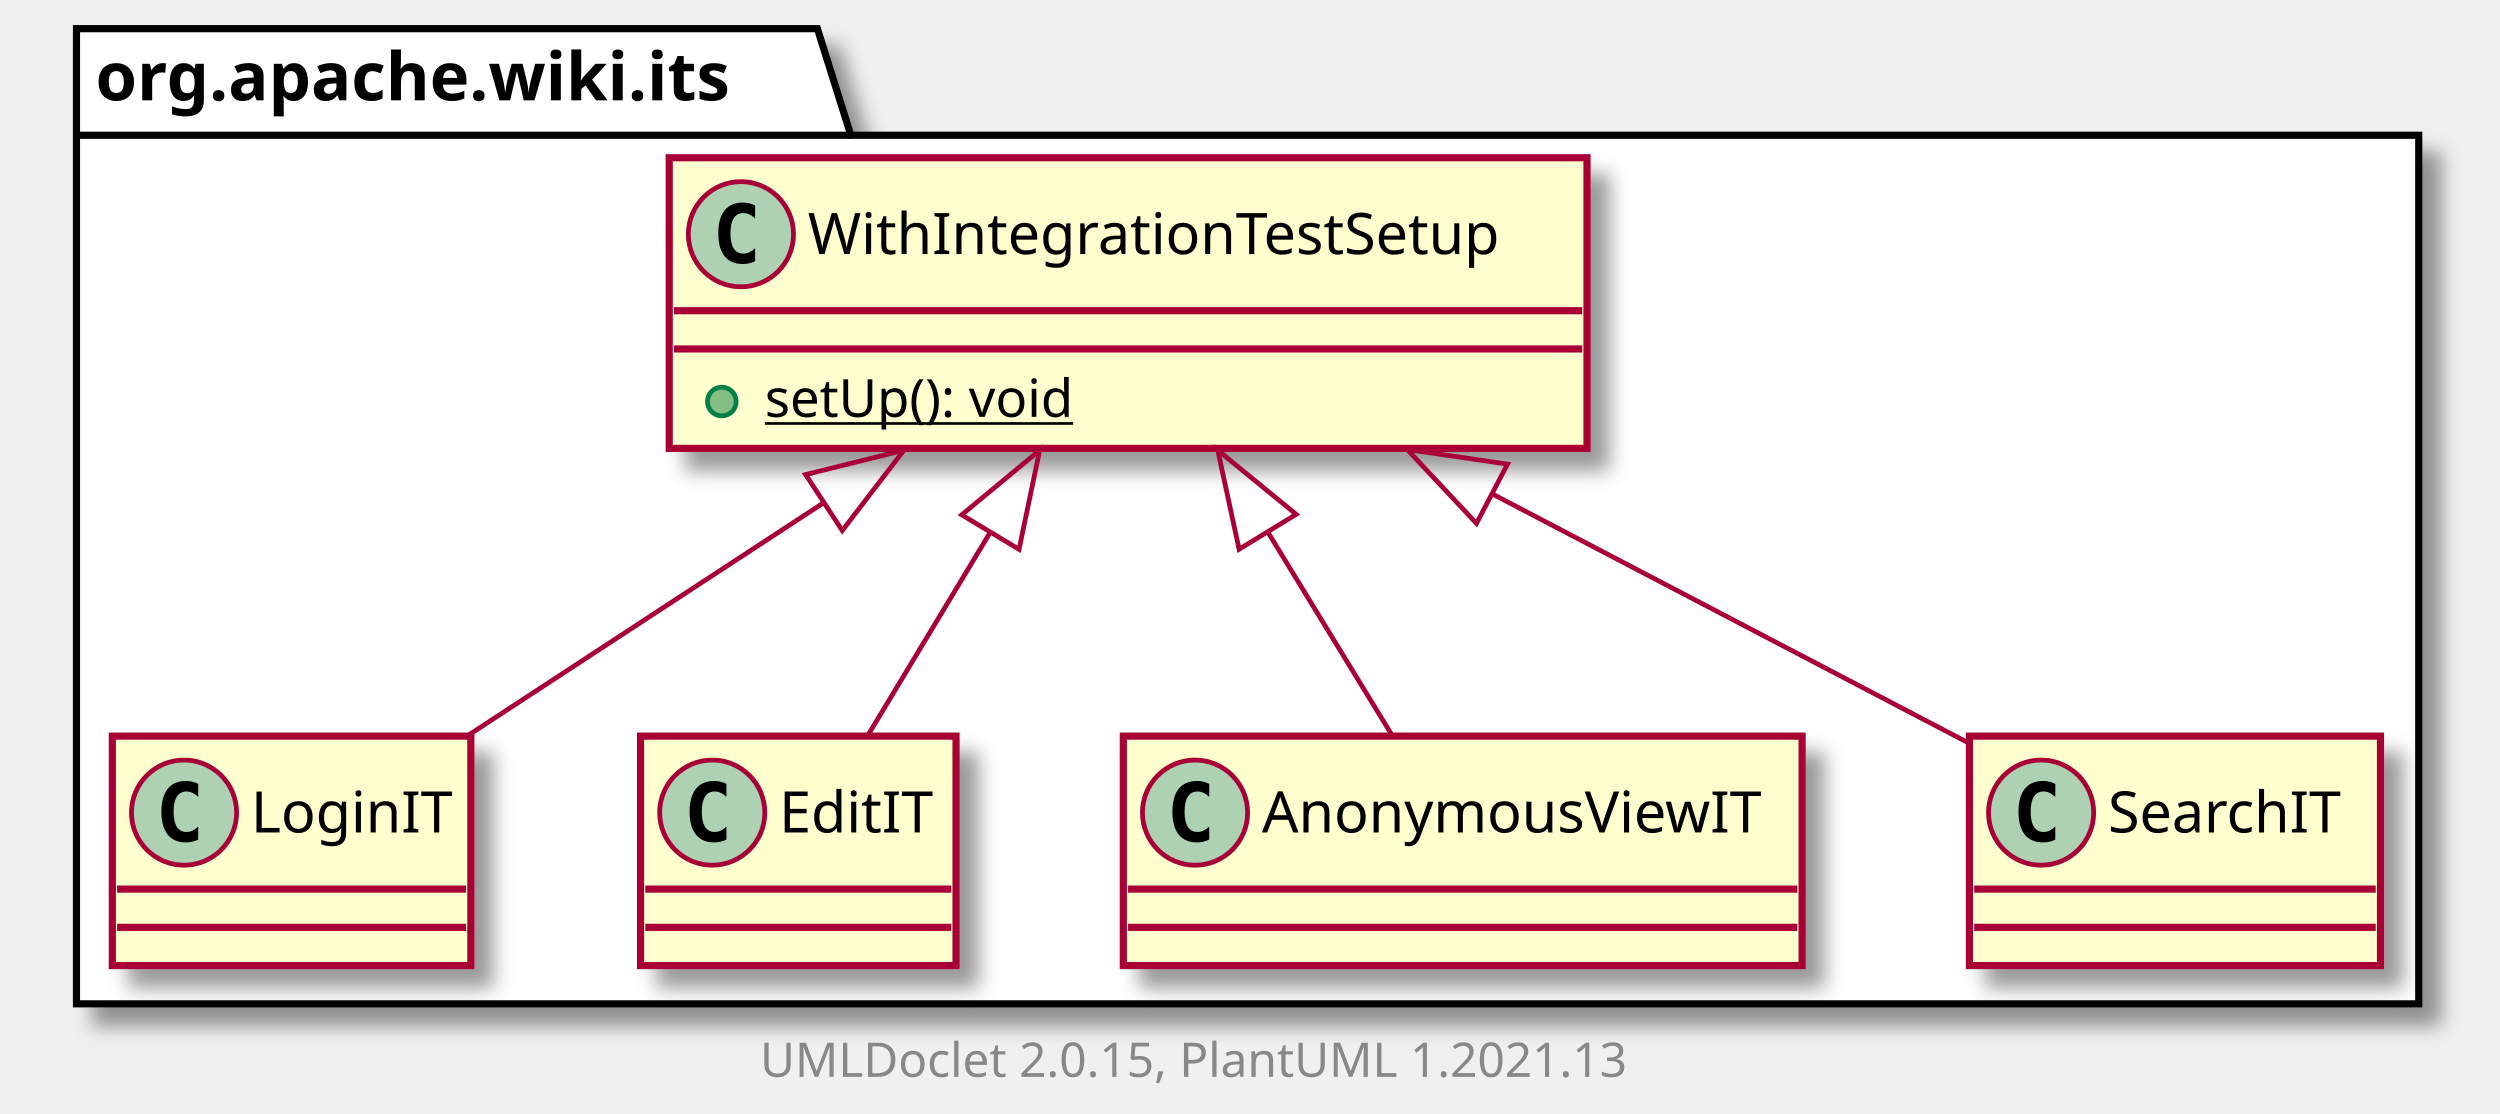
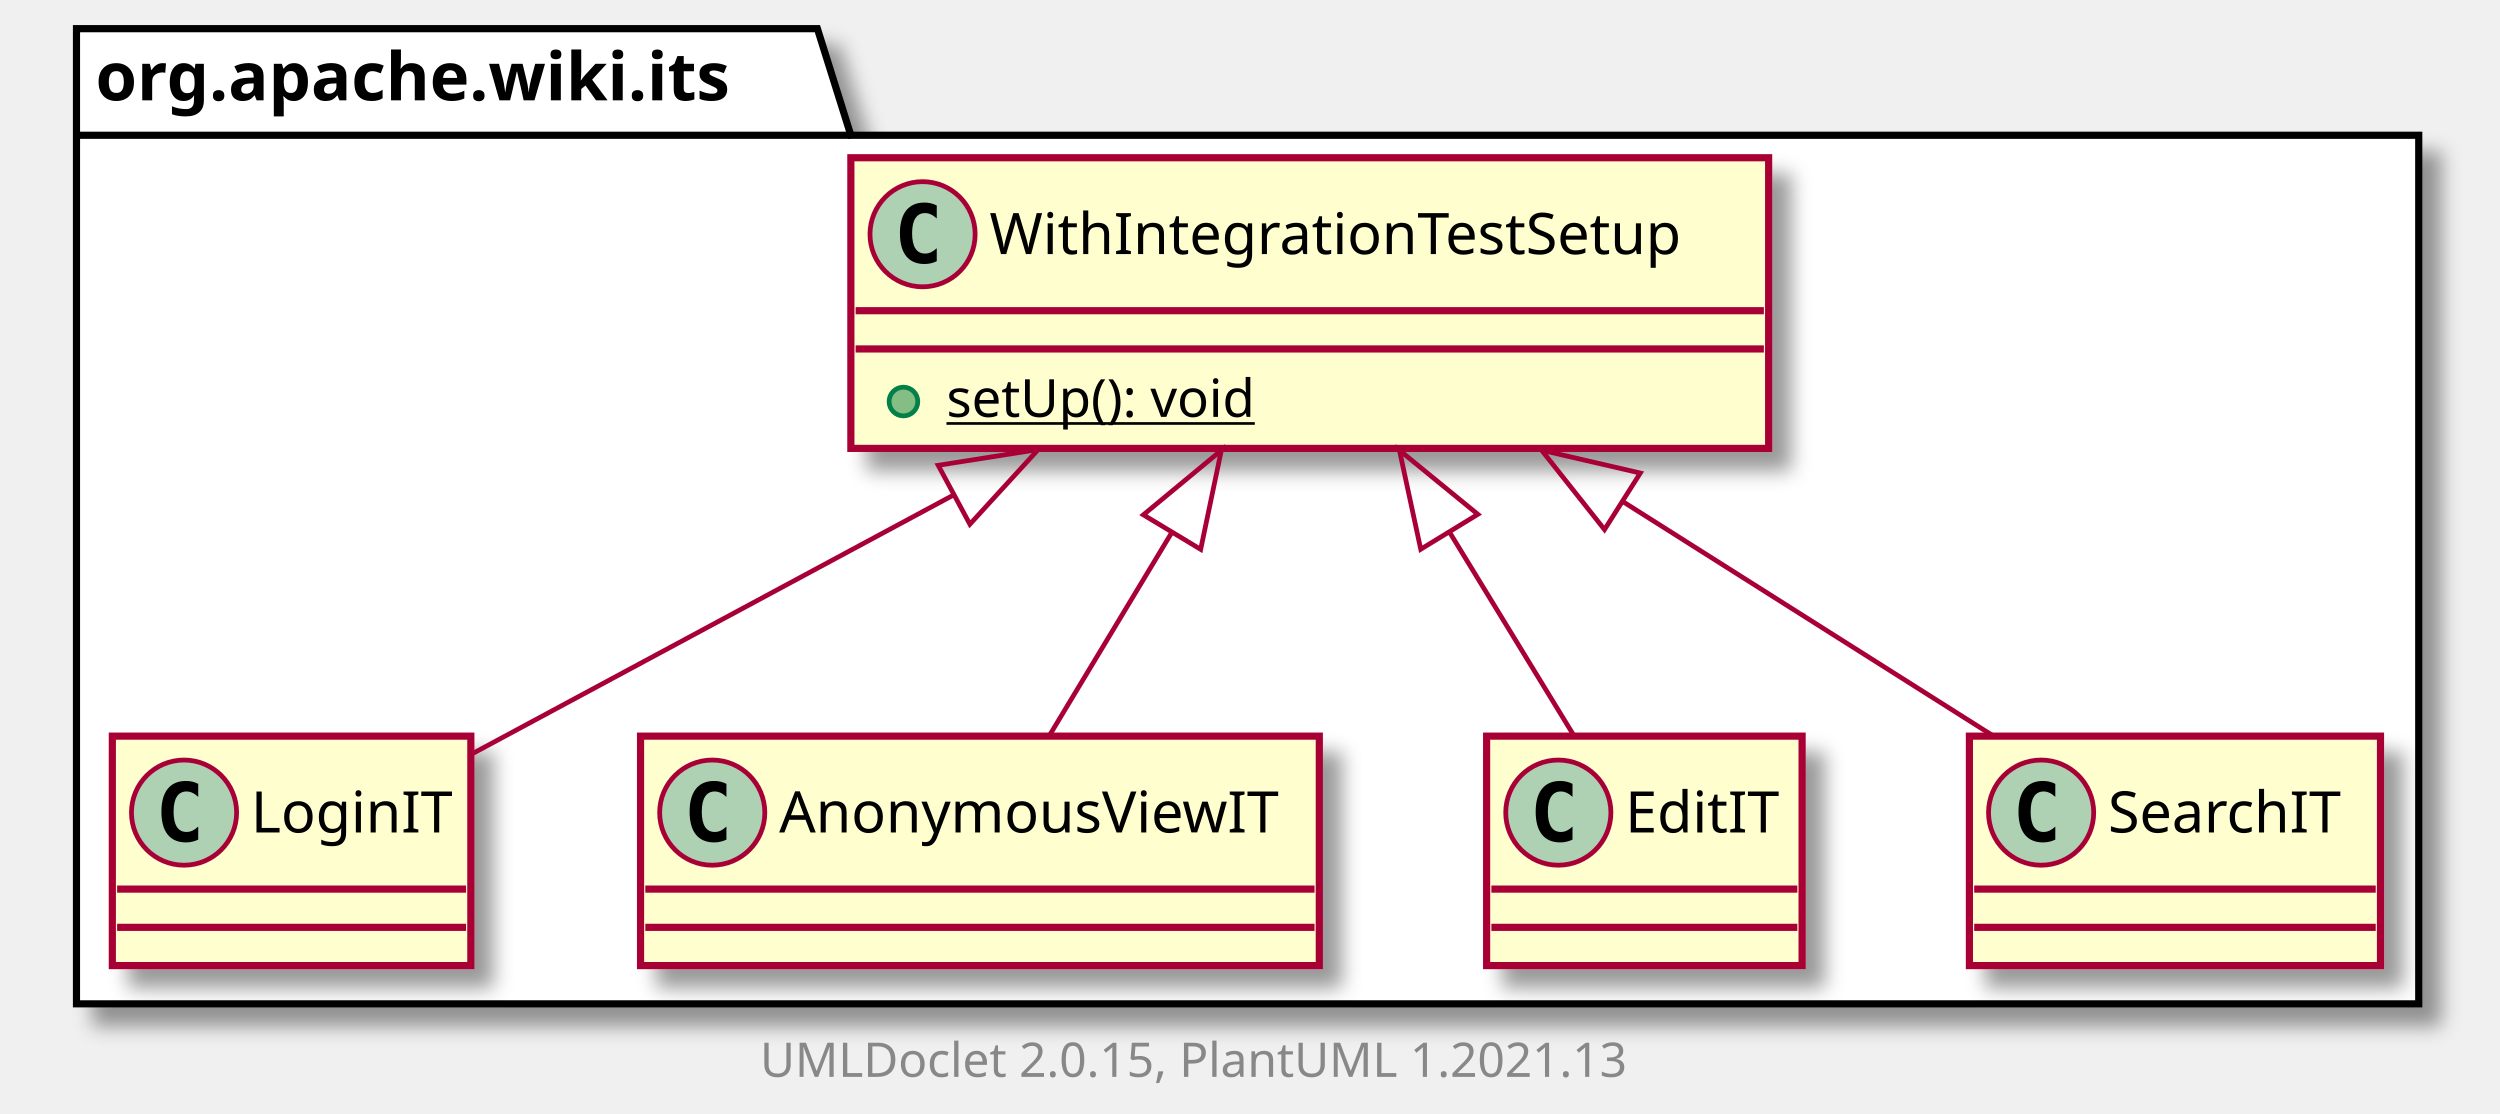
<svg xmlns="http://www.w3.org/2000/svg" xmlns:xlink="http://www.w3.org/1999/xlink" contentScriptType="application/ecmascript" contentStyleType="text/css" height="233px" preserveAspectRatio="none" style="width:523px;height:233px;background:#FFFFFF;" version="1.1" viewBox="0 0 523 233" width="523px" zoomAndPan="magnify">
  <defs>
-     <filter height="300%" id="fvblk0ppp1poz" width="300%" x="-1" y="-1">
+     <filter height="300%" id="foanzhq62ufd1" width="300%" x="-1" y="-1">
      <feGaussianBlur result="blurOut" stdDeviation="2.0" />
      <feColorMatrix in="blurOut" result="blurOut2" type="matrix" values="0 0 0 0 0 0 0 0 0 0 0 0 0 0 0 0 0 0 .4 0" />
      <feOffset dx="4.0" dy="4.0" in="blurOut2" result="blurOut3" />
      <feBlend in="SourceGraphic" in2="blurOut3" mode="normal" />
    </filter>
  </defs>
  <g>
-     <polygon fill="#FFFFFF" filter="url(#fvblk0ppp1poz)" points="16,6,171,6,178,28.297,506,28.297,506,210,16,210,16,6" style="stroke:#000000;stroke-width:1.5;" />
+     <polygon fill="#FFFFFF" filter="url(#foanzhq62ufd1)" points="16,6,171,6,178,28.297,506,28.297,506,210,16,210,16,6" style="stroke:#000000;stroke-width:1.5;" />
    <line style="stroke:#000000;stroke-width:1.5;" x1="16" x2="178" y1="28.297" y2="28.297" />
    <text fill="#000000" font-family="sans-serif" font-size="14" font-weight="bold" lengthAdjust="spacing" textLength="149" x="20" y="20.995">org.apache.wiki.its</text>
    <a href="LoginIT.html" target="_top" title="LoginIT.html" xlink:actuate="onRequest" xlink:href="LoginIT.html" xlink:show="new" xlink:title="LoginIT.html" xlink:type="simple">
-       <rect codeLine="3" fill="#FEFECE" filter="url(#fvblk0ppp1poz)" height="48" id="org.apache.wiki.its.LoginIT" style="stroke:#A80036;stroke-width:1.5;" width="75" x="23.5" y="154" />
+       <rect codeLine="3" fill="#FEFECE" filter="url(#foanzhq62ufd1)" height="48" id="org.apache.wiki.its.LoginIT" style="stroke:#A80036;stroke-width:1.5;" width="75" x="23.5" y="154" />
      <ellipse cx="38.5" cy="170" fill="#ADD1B2" rx="11" ry="11" style="stroke:#A80036;stroke-width:1.0;" />
      <path d="M41.469,175.641 Q40.891,175.938 40.25,176.078 Q39.609,176.234 38.906,176.234 Q36.406,176.234 35.078,174.594 Q33.766,172.938 33.766,169.812 Q33.766,166.688 35.078,165.031 Q36.406,163.375 38.906,163.375 Q39.609,163.375 40.25,163.531 Q40.906,163.688 41.469,163.984 L41.469,166.703 Q40.844,166.125 40.25,165.859 Q39.656,165.578 39.031,165.578 Q37.688,165.578 37,166.656 Q36.312,167.719 36.312,169.812 Q36.312,171.906 37,172.984 Q37.688,174.047 39.031,174.047 Q39.656,174.047 40.25,173.781 Q40.844,173.5 41.469,172.922 L41.469,175.641 Z " fill="#000000" />
      <text fill="#000000" font-family="sans-serif" font-size="12" lengthAdjust="spacing" textLength="43" x="52.5" y="174.154">LoginIT</text>
      <line style="stroke:#A80036;stroke-width:1.5;" x1="24.5" x2="97.5" y1="186" y2="186" />
      <line style="stroke:#A80036;stroke-width:1.5;" x1="24.5" x2="97.5" y1="194" y2="194" />
    </a>
-     <a href="EditIT.html" target="_top" title="EditIT.html" xlink:actuate="onRequest" xlink:href="EditIT.html" xlink:show="new" xlink:title="EditIT.html" xlink:type="simple">
-       <rect codeLine="6" fill="#FEFECE" filter="url(#fvblk0ppp1poz)" height="48" id="org.apache.wiki.its.EditIT" style="stroke:#A80036;stroke-width:1.5;" width="66" x="134" y="154" />
+     <a href="AnonymousViewIT.html" target="_top" title="AnonymousViewIT.html" xlink:actuate="onRequest" xlink:href="AnonymousViewIT.html" xlink:show="new" xlink:title="AnonymousViewIT.html" xlink:type="simple">
+       <rect codeLine="6" fill="#FEFECE" filter="url(#foanzhq62ufd1)" height="48" id="org.apache.wiki.its.AnonymousViewIT" style="stroke:#A80036;stroke-width:1.5;" width="142" x="134" y="154" />
      <ellipse cx="149" cy="170" fill="#ADD1B2" rx="11" ry="11" style="stroke:#A80036;stroke-width:1.0;" />
      <path d="M151.969,175.641 Q151.391,175.938 150.75,176.078 Q150.109,176.234 149.406,176.234 Q146.906,176.234 145.578,174.594 Q144.266,172.938 144.266,169.812 Q144.266,166.688 145.578,165.031 Q146.906,163.375 149.406,163.375 Q150.109,163.375 150.75,163.531 Q151.406,163.688 151.969,163.984 L151.969,166.703 Q151.344,166.125 150.75,165.859 Q150.156,165.578 149.531,165.578 Q148.188,165.578 147.5,166.656 Q146.812,167.719 146.812,169.812 Q146.812,171.906 147.5,172.984 Q148.188,174.047 149.531,174.047 Q150.156,174.047 150.75,173.781 Q151.344,173.5 151.969,172.922 L151.969,175.641 Z " fill="#000000" />
-       <text fill="#000000" font-family="sans-serif" font-size="12" lengthAdjust="spacing" textLength="34" x="163" y="174.154">EditIT</text>
-       <line style="stroke:#A80036;stroke-width:1.5;" x1="135" x2="199" y1="186" y2="186" />
-       <line style="stroke:#A80036;stroke-width:1.5;" x1="135" x2="199" y1="194" y2="194" />
+       <text fill="#000000" font-family="sans-serif" font-size="12" lengthAdjust="spacing" textLength="110" x="163" y="174.154">AnonymousViewIT</text>
+       <line style="stroke:#A80036;stroke-width:1.5;" x1="135" x2="275" y1="186" y2="186" />
+       <line style="stroke:#A80036;stroke-width:1.5;" x1="135" x2="275" y1="194" y2="194" />
    </a>
    <a href="WithIntegrationTestSetup.html" target="_top" title="WithIntegrationTestSetup.html" xlink:actuate="onRequest" xlink:href="WithIntegrationTestSetup.html" xlink:show="new" xlink:title="WithIntegrationTestSetup.html" xlink:type="simple">
-       <rect codeLine="9" fill="#FEFECE" filter="url(#fvblk0ppp1poz)" height="60.805" id="org.apache.wiki.its.WithIntegrationTestSetup" style="stroke:#A80036;stroke-width:1.5;" width="192" x="140" y="33" />
-       <ellipse cx="155" cy="49" fill="#ADD1B2" rx="11" ry="11" style="stroke:#A80036;stroke-width:1.0;" />
-       <path d="M157.969,54.641 Q157.391,54.938 156.75,55.078 Q156.109,55.234 155.406,55.234 Q152.906,55.234 151.578,53.594 Q150.266,51.938 150.266,48.812 Q150.266,45.688 151.578,44.031 Q152.906,42.375 155.406,42.375 Q156.109,42.375 156.75,42.531 Q157.406,42.688 157.969,42.984 L157.969,45.703 Q157.344,45.125 156.75,44.859 Q156.156,44.578 155.531,44.578 Q154.188,44.578 153.5,45.656 Q152.812,46.719 152.812,48.812 Q152.812,50.906 153.5,51.984 Q154.188,53.047 155.531,53.047 Q156.156,53.047 156.75,52.781 Q157.344,52.5 157.969,51.922 L157.969,54.641 Z " fill="#000000" />
-       <text fill="#000000" font-family="sans-serif" font-size="12" lengthAdjust="spacing" textLength="160" x="169" y="53.154">WithIntegrationTestSetup</text>
-       <line style="stroke:#A80036;stroke-width:1.5;" x1="141" x2="331" y1="65" y2="65" />
-       <line style="stroke:#A80036;stroke-width:1.5;" x1="141" x2="331" y1="73" y2="73" />
-       <ellipse cx="151" cy="84" fill="#84BE84" rx="3" ry="3" style="stroke:#038048;stroke-width:1.0;" />
-       <text fill="#000000" font-family="sans-serif" font-size="11" lengthAdjust="spacing" text-decoration="underline" textLength="72" x="160" y="87.21">setUp(): void</text>
+       <rect codeLine="9" fill="#FEFECE" filter="url(#foanzhq62ufd1)" height="60.805" id="org.apache.wiki.its.WithIntegrationTestSetup" style="stroke:#A80036;stroke-width:1.5;" width="192" x="178" y="33" />
+       <ellipse cx="193" cy="49" fill="#ADD1B2" rx="11" ry="11" style="stroke:#A80036;stroke-width:1.0;" />
+       <path d="M195.969,54.641 Q195.391,54.938 194.75,55.078 Q194.109,55.234 193.406,55.234 Q190.906,55.234 189.578,53.594 Q188.266,51.938 188.266,48.812 Q188.266,45.688 189.578,44.031 Q190.906,42.375 193.406,42.375 Q194.109,42.375 194.75,42.531 Q195.406,42.688 195.969,42.984 L195.969,45.703 Q195.344,45.125 194.75,44.859 Q194.156,44.578 193.531,44.578 Q192.188,44.578 191.5,45.656 Q190.812,46.719 190.812,48.812 Q190.812,50.906 191.5,51.984 Q192.188,53.047 193.531,53.047 Q194.156,53.047 194.75,52.781 Q195.344,52.5 195.969,51.922 L195.969,54.641 Z " fill="#000000" />
+       <text fill="#000000" font-family="sans-serif" font-size="12" lengthAdjust="spacing" textLength="160" x="207" y="53.154">WithIntegrationTestSetup</text>
+       <line style="stroke:#A80036;stroke-width:1.5;" x1="179" x2="369" y1="65" y2="65" />
+       <line style="stroke:#A80036;stroke-width:1.5;" x1="179" x2="369" y1="73" y2="73" />
+       <ellipse cx="189" cy="84" fill="#84BE84" rx="3" ry="3" style="stroke:#038048;stroke-width:1.0;" />
+       <text fill="#000000" font-family="sans-serif" font-size="11" lengthAdjust="spacing" text-decoration="underline" textLength="72" x="198" y="87.21">setUp(): void</text>
    </a>
-     <a href="AnonymousViewIT.html" target="_top" title="AnonymousViewIT.html" xlink:actuate="onRequest" xlink:href="AnonymousViewIT.html" xlink:show="new" xlink:title="AnonymousViewIT.html" xlink:type="simple">
-       <rect codeLine="13" fill="#FEFECE" filter="url(#fvblk0ppp1poz)" height="48" id="org.apache.wiki.its.AnonymousViewIT" style="stroke:#A80036;stroke-width:1.5;" width="142" x="235" y="154" />
-       <ellipse cx="250" cy="170" fill="#ADD1B2" rx="11" ry="11" style="stroke:#A80036;stroke-width:1.0;" />
-       <path d="M252.969,175.641 Q252.391,175.938 251.75,176.078 Q251.109,176.234 250.406,176.234 Q247.906,176.234 246.578,174.594 Q245.266,172.938 245.266,169.812 Q245.266,166.688 246.578,165.031 Q247.906,163.375 250.406,163.375 Q251.109,163.375 251.75,163.531 Q252.406,163.688 252.969,163.984 L252.969,166.703 Q252.344,166.125 251.75,165.859 Q251.156,165.578 250.531,165.578 Q249.188,165.578 248.5,166.656 Q247.812,167.719 247.812,169.812 Q247.812,171.906 248.5,172.984 Q249.188,174.047 250.531,174.047 Q251.156,174.047 251.75,173.781 Q252.344,173.5 252.969,172.922 L252.969,175.641 Z " fill="#000000" />
-       <text fill="#000000" font-family="sans-serif" font-size="12" lengthAdjust="spacing" textLength="110" x="264" y="174.154">AnonymousViewIT</text>
-       <line style="stroke:#A80036;stroke-width:1.5;" x1="236" x2="376" y1="186" y2="186" />
-       <line style="stroke:#A80036;stroke-width:1.5;" x1="236" x2="376" y1="194" y2="194" />
+     <a href="EditIT.html" target="_top" title="EditIT.html" xlink:actuate="onRequest" xlink:href="EditIT.html" xlink:show="new" xlink:title="EditIT.html" xlink:type="simple">
+       <rect codeLine="13" fill="#FEFECE" filter="url(#foanzhq62ufd1)" height="48" id="org.apache.wiki.its.EditIT" style="stroke:#A80036;stroke-width:1.5;" width="66" x="311" y="154" />
+       <ellipse cx="326" cy="170" fill="#ADD1B2" rx="11" ry="11" style="stroke:#A80036;stroke-width:1.0;" />
+       <path d="M328.969,175.641 Q328.391,175.938 327.75,176.078 Q327.109,176.234 326.406,176.234 Q323.906,176.234 322.578,174.594 Q321.266,172.938 321.266,169.812 Q321.266,166.688 322.578,165.031 Q323.906,163.375 326.406,163.375 Q327.109,163.375 327.75,163.531 Q328.406,163.688 328.969,163.984 L328.969,166.703 Q328.344,166.125 327.75,165.859 Q327.156,165.578 326.531,165.578 Q325.188,165.578 324.5,166.656 Q323.812,167.719 323.812,169.812 Q323.812,171.906 324.5,172.984 Q325.188,174.047 326.531,174.047 Q327.156,174.047 327.75,173.781 Q328.344,173.5 328.969,172.922 L328.969,175.641 Z " fill="#000000" />
+       <text fill="#000000" font-family="sans-serif" font-size="12" lengthAdjust="spacing" textLength="34" x="340" y="174.154">EditIT</text>
+       <line style="stroke:#A80036;stroke-width:1.5;" x1="312" x2="376" y1="186" y2="186" />
+       <line style="stroke:#A80036;stroke-width:1.5;" x1="312" x2="376" y1="194" y2="194" />
    </a>
    <a href="SearchIT.html" target="_top" title="SearchIT.html" xlink:actuate="onRequest" xlink:href="SearchIT.html" xlink:show="new" xlink:title="SearchIT.html" xlink:type="simple">
-       <rect codeLine="16" fill="#FEFECE" filter="url(#fvblk0ppp1poz)" height="48" id="org.apache.wiki.its.SearchIT" style="stroke:#A80036;stroke-width:1.5;" width="86" x="412" y="154" />
+       <rect codeLine="16" fill="#FEFECE" filter="url(#foanzhq62ufd1)" height="48" id="org.apache.wiki.its.SearchIT" style="stroke:#A80036;stroke-width:1.5;" width="86" x="412" y="154" />
      <ellipse cx="427" cy="170" fill="#ADD1B2" rx="11" ry="11" style="stroke:#A80036;stroke-width:1.0;" />
      <path d="M429.969,175.641 Q429.391,175.938 428.75,176.078 Q428.109,176.234 427.406,176.234 Q424.906,176.234 423.578,174.594 Q422.266,172.938 422.266,169.812 Q422.266,166.688 423.578,165.031 Q424.906,163.375 427.406,163.375 Q428.109,163.375 428.75,163.531 Q429.406,163.688 429.969,163.984 L429.969,166.703 Q429.344,166.125 428.75,165.859 Q428.156,165.578 427.531,165.578 Q426.188,165.578 425.5,166.656 Q424.812,167.719 424.812,169.812 Q424.812,171.906 425.5,172.984 Q426.188,174.047 427.531,174.047 Q428.156,174.047 428.75,173.781 Q429.344,173.5 429.969,172.922 L429.969,175.641 Z " fill="#000000" />
      <text fill="#000000" font-family="sans-serif" font-size="12" lengthAdjust="spacing" textLength="54" x="441" y="174.154">SearchIT</text>
      <line style="stroke:#A80036;stroke-width:1.5;" x1="413" x2="497" y1="186" y2="186" />
      <line style="stroke:#A80036;stroke-width:1.5;" x1="413" x2="497" y1="194" y2="194" />
    </a>
-     <path codeLine="19" d="M172.311,105.171 C147.243,121.572 119.353,139.821 97.761,153.948 " fill="none" id="org.apache.wiki.its.WithIntegrationTestSetup-backto-org.apache.wiki.its.LoginIT" style="stroke:#A80036;stroke-width:1.0;" />
-     <polygon fill="none" points="168.535,99.276,189.103,94.184,176.2,110.992,168.535,99.276" style="stroke:#A80036;stroke-width:1.0;" />
-     <path codeLine="20" d="M207.175,111.333 C198.365,125.953 189.047,141.415 181.605,153.763 " fill="none" id="org.apache.wiki.its.WithIntegrationTestSetup-backto-org.apache.wiki.its.EditIT" style="stroke:#A80036;stroke-width:1.0;" />
-     <polygon fill="none" points="201.191,107.701,217.509,94.184,213.182,114.927,201.191,107.701" style="stroke:#A80036;stroke-width:1.0;" />
-     <path codeLine="21" d="M265.243,111.333 C274.181,125.953 283.633,141.415 291.183,153.763 " fill="none" id="org.apache.wiki.its.WithIntegrationTestSetup-backto-org.apache.wiki.its.AnonymousViewIT" style="stroke:#A80036;stroke-width:1.0;" />
-     <polygon fill="none" points="259.218,114.899,254.759,94.184,271.163,107.597,259.218,114.899" style="stroke:#A80036;stroke-width:1.0;" />
-     <path codeLine="22" d="M312.326,103.405 C345.586,120.795 383.355,140.542 411.675,155.348 " fill="none" id="org.apache.wiki.its.WithIntegrationTestSetup-backto-org.apache.wiki.its.SearchIT" style="stroke:#A80036;stroke-width:1.0;" />
-     <polygon fill="none" points="308.881,109.503,294.4,94.034,315.367,97.097,308.881,109.503" style="stroke:#A80036;stroke-width:1.0;" />
+     <path codeLine="19" d="M199.372,103.617 C165.272,121.948 126.371,142.859 98.519,157.832 " fill="none" id="org.apache.wiki.its.WithIntegrationTestSetup-backto-org.apache.wiki.its.LoginIT" style="stroke:#A80036;stroke-width:1.0;" />
+     <polygon fill="none" points="196.269,97.338,217.2,94.034,202.898,109.669,196.269,97.338" style="stroke:#A80036;stroke-width:1.0;" />
+     <path codeLine="20" d="M245.175,111.333 C236.365,125.953 227.047,141.415 219.605,153.763 " fill="none" id="org.apache.wiki.its.WithIntegrationTestSetup-backto-org.apache.wiki.its.AnonymousViewIT" style="stroke:#A80036;stroke-width:1.0;" />
+     <polygon fill="none" points="239.191,107.701,255.509,94.184,251.182,114.927,239.191,107.701" style="stroke:#A80036;stroke-width:1.0;" />
+     <path codeLine="21" d="M303.243,111.333 C312.181,125.953 321.633,141.415 329.183,153.763 " fill="none" id="org.apache.wiki.its.WithIntegrationTestSetup-backto-org.apache.wiki.its.EditIT" style="stroke:#A80036;stroke-width:1.0;" />
+     <polygon fill="none" points="297.218,114.899,292.759,94.184,309.163,107.597,297.218,114.899" style="stroke:#A80036;stroke-width:1.0;" />
+     <path codeLine="22" d="M339.499,104.934 C365.522,121.397 394.539,139.753 416.979,153.948 " fill="none" id="org.apache.wiki.its.WithIntegrationTestSetup-backto-org.apache.wiki.its.SearchIT" style="stroke:#A80036;stroke-width:1.0;" />
+     <polygon fill="none" points="335.664,110.792,322.505,94.184,343.149,98.96,335.664,110.792" style="stroke:#A80036;stroke-width:1.0;" />
    <text fill="#888888" font-family="sans-serif" font-size="10" lengthAdjust="spacing" textLength="192" x="159" y="225.282">UMLDoclet 2.0.15, PlantUML 1.2021.13</text>
  </g>
</svg>
